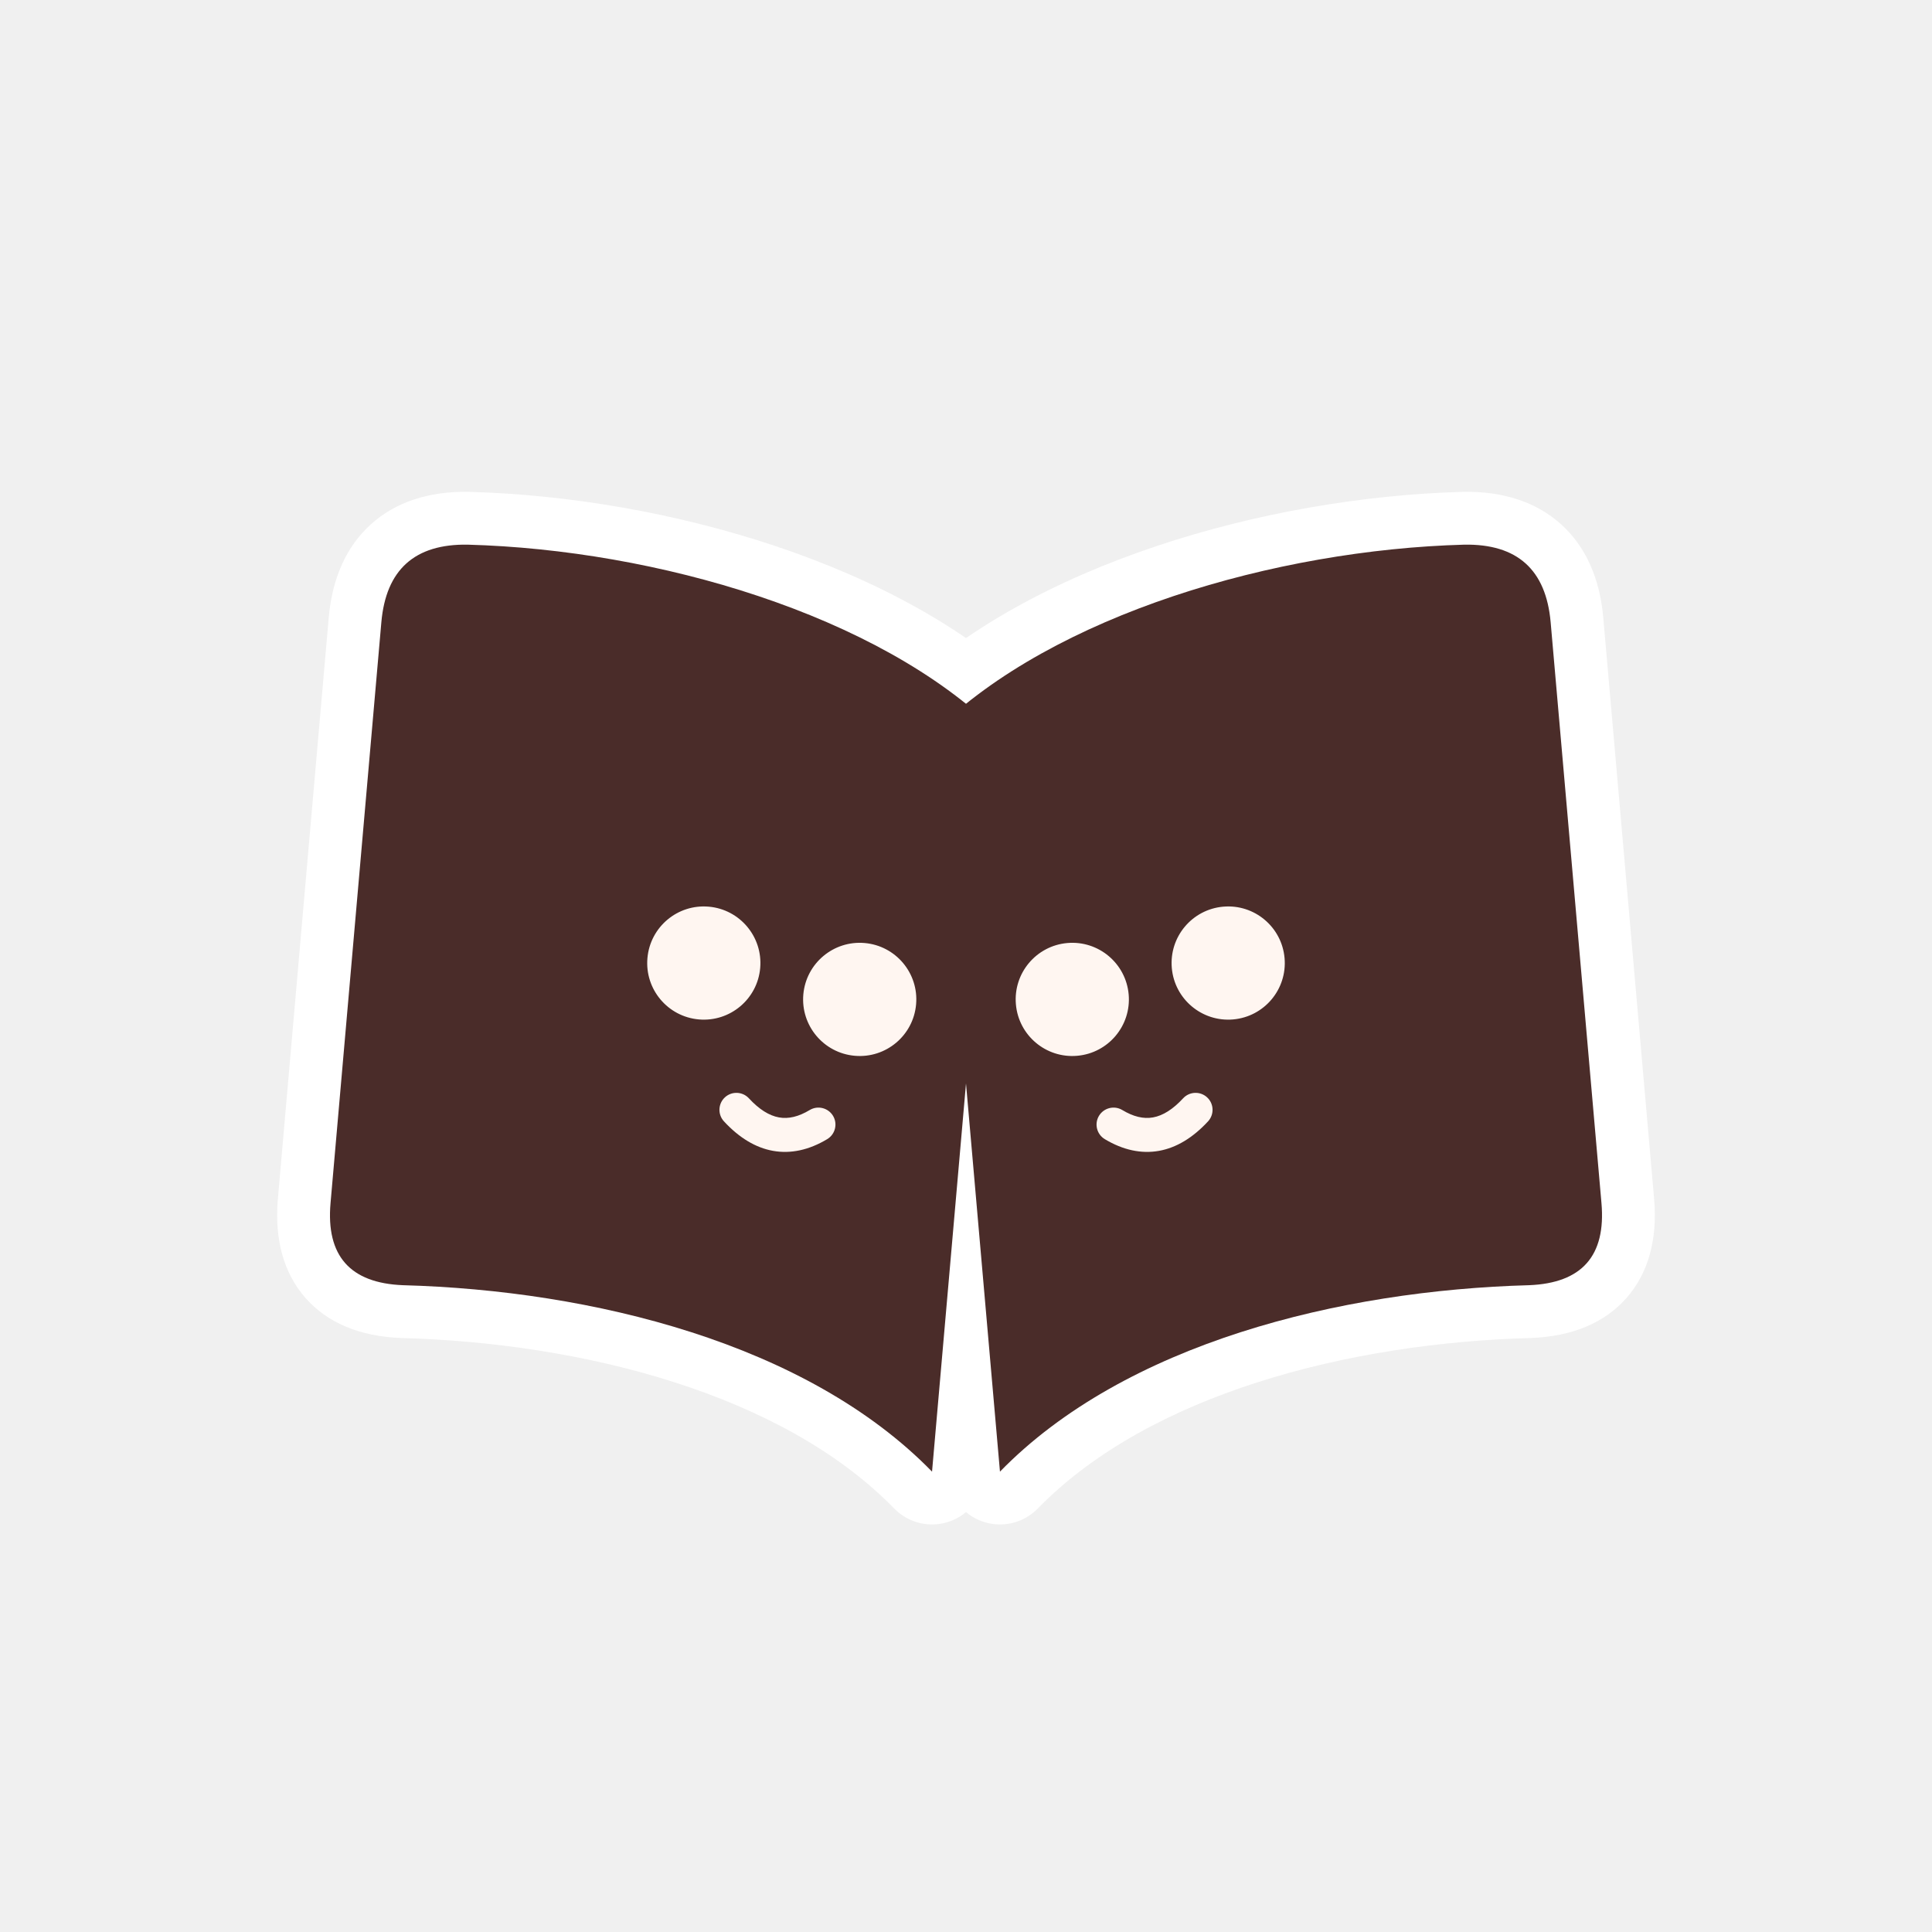
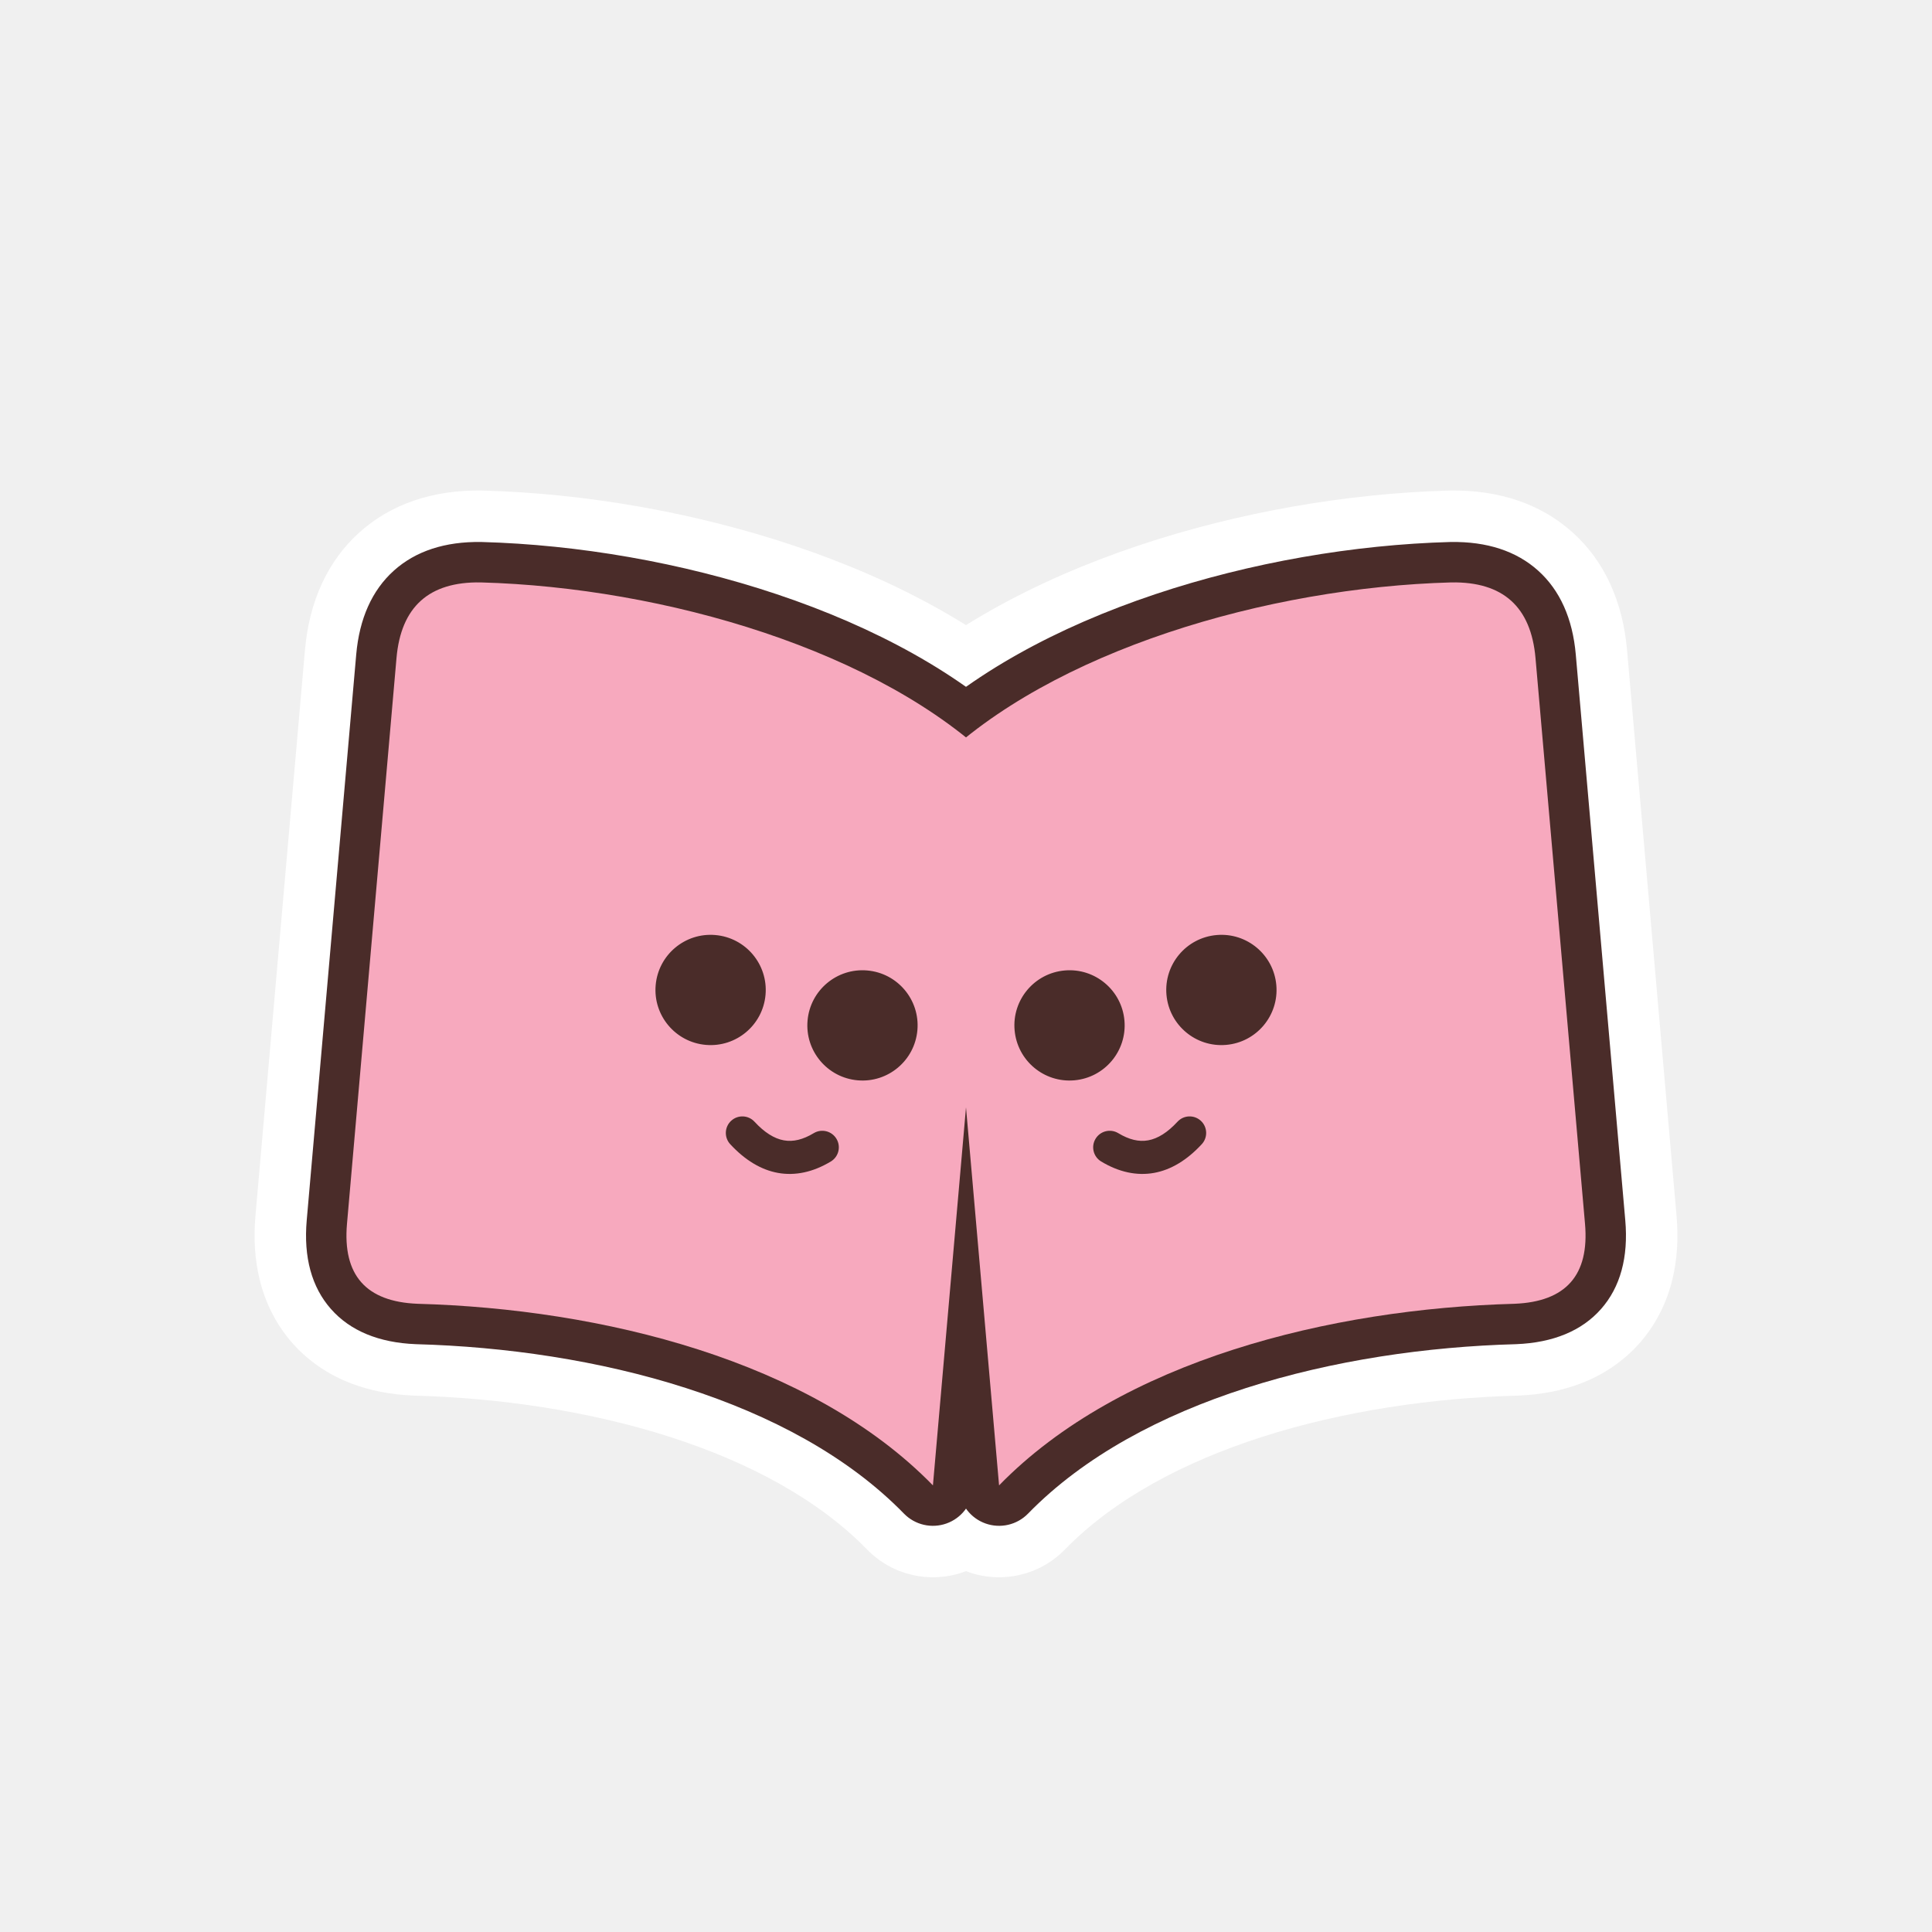
<svg xmlns="http://www.w3.org/2000/svg" width="1024" height="1024" viewBox="0 0 1024 1024">
  <g>
    <g>
-       <path d="M528.34 387.5 C465.48 325.79 348.03 291.42 247.88 288.68 C219.82 288.23 204.56 301.95 202.12 329.85 L175.19 637.67 C172.75 665.57 185.54 680.07 213.55 681.18 C313.69 683.92 427.68 711.96 494 780 Z" fill="#ffffff" />
-       <path d="M556.23 389.94 L521.89 782.44 C520.94 793.35 513.72 802.69 503.41 806.37 C493.1 810.05 481.59 807.38 473.95 799.54 C444.07 768.89 402.72 747.18 357.88 732.76 C311.1 717.71 260.2 710.47 212.78 709.17 C212.66 709.17 212.55 709.16 212.43 709.16 C190.6 708.29 173.5 701.09 161.95 687.99 C150.38 674.87 145.39 656.99 147.3 635.23 L174.23 327.41 C176.08 306.28 183.69 289.5 196.67 277.82 C209.63 266.16 227.11 260.34 248.33 260.68 C248.44 260.69 248.54 260.69 248.65 260.69 C301.48 262.14 358.62 271.9 410.98 289.42 C464.86 307.46 513.4 333.59 547.96 367.52 C553.93 373.38 556.96 381.6 556.23 389.94 Z M230.02 332.29 L203.08 640.11 C202.77 643.76 202.84 646.69 203.32 649 C203.49 649.82 203.76 650.66 203.96 650.95 C204.22 651.19 205.02 651.56 205.83 651.84 C208.54 652.77 211.65 653.08 214.5 653.2 C267.17 654.65 323.26 662.8 375.03 679.45 C409.63 690.58 442.2 705.46 470.74 724.63 L499.24 398.81 C471.52 375.12 433.93 356.16 393.21 342.53 C346.15 326.77 294.55 317.98 247.29 316.67 L247.29 316.67 C240.99 316.59 236.16 317.62 234.12 319.45 C232.08 321.29 230.57 325.99 230.02 332.29 Z" fill="#ffffff" />
+       <path d="M527.92 404.95 C466.68 344.84 352.27 311.36 254.73 308.69 C227.38 308.26 212.53 321.62 210.15 348.79 L183.91 648.65 C181.54 675.82 193.99 689.94 221.28 691.03 C318.82 693.7 429.86 721.01 494.47 787.29 Z" fill="#ffffff" />
+       <path d="M576.44 409.2 L542.99 791.53 C541.33 810.5 528.77 826.76 510.83 833.16 C492.9 839.56 472.88 834.92 459.59 821.28 C433 794.01 395.56 774.61 355.31 761.67 C311.68 747.64 264.1 740.92 219.94 739.71 C219.74 739.71 219.54 739.7 219.34 739.69 C207.22 739.21 196.1 737.05 186.18 733.26 C161.32 723.74 143.91 703.98 137.6 678.12 C135.08 667.8 134.34 656.49 135.4 644.4 L161.63 344.55 C163.91 318.51 173.8 297.21 190.5 282.18 C207.18 267.18 229.37 259.58 255.5 259.99 C255.69 260 255.87 260 256.06 260.01 C309.64 261.47 367.39 271.35 420.4 289.09 C476.04 307.72 525.99 334.81 562.04 370.2 C572.42 380.39 577.7 394.7 576.44 409.2 Z M258.27 357.54 L233.32 642.72 C283.54 644.94 336.21 653.2 385.14 668.94 C409.06 676.63 432.02 686.09 453.44 697.45 L477.23 425.48 C453.32 407.35 422.42 392.49 389.48 381.47 C347.21 367.32 300.91 359.2 258.27 357.54 Z" fill="#ffffff" />
    </g>
    <g>
-       <path d="M495.66 387.5 C558.52 325.79 675.97 291.42 776.12 288.68 C804.18 288.23 819.44 301.95 821.88 329.85 L848.81 637.67 C851.25 665.57 838.46 680.07 810.45 681.18 C710.31 683.92 596.32 711.96 530 780 Z" fill="#ffffff" />
-       <path d="M849.77 327.41 L876.7 635.23 C878.61 656.99 873.62 674.87 862.05 687.99 C850.5 701.09 833.4 708.29 811.57 709.16 C811.45 709.16 811.34 709.17 811.22 709.17 C763.8 710.47 712.9 717.71 666.12 732.76 C621.28 747.18 579.93 768.89 550.05 799.54 C542.41 807.38 530.9 810.05 520.59 806.37 C510.28 802.69 503.06 793.35 502.11 782.44 L467.77 389.94 C467.04 381.6 470.07 373.38 476.04 367.52 C510.6 333.59 559.14 307.46 613.02 289.42 C665.38 271.9 722.52 262.14 775.35 260.69 C775.46 260.69 775.56 260.69 775.67 260.68 C796.89 260.34 814.37 266.16 827.33 277.82 C840.31 289.5 847.92 306.28 849.77 327.41 Z M524.76 398.81 L553.26 724.63 C581.8 705.46 614.37 690.58 648.97 679.45 C700.74 662.8 756.83 654.65 809.5 653.2 C812.35 653.08 815.46 652.77 818.17 651.84 C818.98 651.56 819.78 651.19 820.04 650.95 C820.24 650.66 820.51 649.82 820.68 649 C821.16 646.69 821.23 643.76 820.92 640.11 L793.98 332.29 C793.43 325.99 791.92 321.29 789.88 319.45 C787.84 317.62 783.01 316.59 776.71 316.67 C729.45 317.98 677.85 326.77 630.79 342.53 C590.07 356.16 552.48 375.12 524.76 398.81 Z" fill="#ffffff" />
+       <path d="M496.08 404.95 C557.32 344.84 671.73 311.36 769.27 308.69 C796.62 308.26 811.47 321.62 813.85 348.79 L840.09 648.65 C842.46 675.82 830.01 689.94 802.72 691.03 C705.18 693.7 594.14 721.01 529.53 787.29 Z" fill="#ffffff" />
+       <path d="M862.37 344.55 L888.6 644.4 C889.66 656.49 888.92 667.8 886.4 678.12 C880.09 703.98 862.68 723.74 837.82 733.26 C827.9 737.05 816.78 739.21 804.66 739.69 C804.46 739.7 804.26 739.71 804.06 739.71 C759.9 740.92 712.32 747.64 668.69 761.67 C628.44 774.61 591 794.01 564.41 821.28 C551.12 834.92 531.1 839.56 513.17 833.16 C495.23 826.76 482.67 810.5 481.01 791.53 L447.56 409.2 C446.3 394.7 451.58 380.39 461.96 370.2 C498.01 334.81 547.96 307.72 603.6 289.09 C656.61 271.35 714.36 261.47 767.94 260.01 C768.13 260 768.31 260 768.5 259.99 C794.63 259.58 816.82 267.18 833.5 282.18 C850.2 297.21 860.09 318.51 862.37 344.55 Z M765.73 357.54 C723.09 359.2 676.79 367.32 634.52 381.47 C601.58 392.49 570.68 407.35 546.77 425.48 L570.56 697.45 C591.98 686.09 614.94 676.63 638.86 668.94 C687.79 653.2 740.46 644.94 790.68 642.72 Z" fill="#ffffff" />
    </g>
-     <path d="M480 560 L544 560 L544 760 L480 760 Z" fill="#ffffff" />
-     <path d="M528.34 387.5 C465.48 325.79 348.03 291.42 247.88 288.68 C219.82 288.23 204.56 301.95 202.12 329.85 L175.19 637.67 C172.75 665.57 185.54 680.07 213.55 681.18 C313.69 683.92 427.68 711.96 494 780 Z" fill="#4a2c29" />
-     <path d="M495.66 387.5 C558.52 325.79 675.97 291.42 776.12 288.68 C804.18 288.23 819.44 301.95 821.88 329.85 L848.81 637.67 C851.25 665.57 838.46 680.07 810.45 681.18 C710.31 683.92 596.32 711.96 530 780 Z" fill="#4a2c29" />
+     <path d="M471.09 572.99 L552.91 572.99 L552.91 802.87 L471.09 802.87 Z" fill="#ffffff" />
    <g>
-       <path d="M402.92 513.05 C401.48 529.55 386.92 541.76 370.42 540.32 C353.91 538.87 341.7 524.32 343.15 507.82 C344.59 491.31 359.14 479.1 375.65 480.55 C392.15 481.99 404.36 496.54 402.92 513.05 Z" fill="#fff6f1" />
-       <path d="M485.55 532.32 C484.11 548.83 469.56 561.04 453.05 559.59 C436.55 558.15 424.34 543.6 425.78 527.09 C427.23 510.59 441.78 498.38 458.28 499.82 C474.79 501.26 487 515.82 485.55 532.32 Z" fill="#fff6f1" />
-       <path d="M384.21 581.62 C387.86 578.25 393.56 578.48 396.93 582.13 C402.29 587.93 407.61 591.31 412.87 592.25 C417.93 593.16 423.29 591.87 429.16 588.34 C433.42 585.78 438.95 587.16 441.52 591.41 C444.08 595.67 442.7 601.2 438.44 603.77 C428.8 609.56 419.08 611.66 409.68 609.97 C400.51 608.32 391.76 603.06 383.71 594.34 C380.34 590.69 380.56 584.99 384.21 581.62 Z" fill="#fff6f1" />
+       <path d="M527.92 404.95 C466.68 344.84 352.27 311.36 254.73 308.69 C227.38 308.26 212.53 321.62 210.15 348.79 L183.91 648.65 C181.54 675.82 193.99 689.94 221.28 691.03 C318.82 693.7 429.86 721.01 494.47 787.29 Z" fill="#4a2c29" />
+       <path d="M549.26 406.82 L515.81 789.16 C515.08 797.5 509.56 804.66 501.67 807.47 C493.78 810.29 484.97 808.25 479.12 802.25 C449.33 771.68 408.28 750.05 363.66 735.71 C317.57 720.88 267.43 713.73 220.69 712.45 C220.6 712.45 220.51 712.44 220.43 712.44 C200.78 711.66 185.58 705.35 175.4 693.79 C165.2 682.23 160.85 666.36 162.57 646.78 L188.8 346.93 C190.47 327.84 197.21 312.83 208.74 302.46 C220.26 292.09 235.89 286.96 255.07 287.27 C255.15 287.27 255.23 287.27 255.31 287.27 C306.2 288.66 361.29 298.07 411.74 314.96 C463.36 332.24 509.92 357.25 542.93 389.66 C547.5 394.15 549.82 400.44 549.26 406.82 Z M231.5 350.66 L205.26 650.51 C204.63 657.72 205.49 663.11 207.55 665.45 C210.38 668.66 218.02 669.44 222 669.61 C310.19 672.04 407.39 693.74 476.75 743.93 L505.66 413.51 C477.85 389 439.67 369.5 398.14 355.6 C351.74 340.07 300.89 331.41 254.27 330.12 C246.33 330.01 240.59 331.46 237.41 334.32 C234.22 337.19 232.19 342.74 231.5 350.66 Z" fill="#4a2c29" />
    </g>
    <g>
-       <path d="M598.22 527.09 C599.66 543.6 587.45 558.15 570.95 559.59 C554.44 561.04 539.89 548.83 538.45 532.32 C537 515.82 549.21 501.26 565.72 499.82 C582.22 498.38 596.77 510.59 598.22 527.09 Z" fill="#fff6f1" />
-       <path d="M680.85 507.82 C682.3 524.32 670.09 538.87 653.58 540.32 C637.08 541.76 622.52 529.55 621.08 513.05 C619.64 496.54 631.85 481.99 648.35 480.55 C664.86 479.1 679.41 491.31 680.85 507.82 Z" fill="#fff6f1" />
-       <path d="M627.07 582.13 C630.44 578.48 636.14 578.25 639.79 581.62 C643.44 584.99 643.66 590.69 640.29 594.34 C632.24 603.06 623.49 608.32 614.32 609.97 C604.92 611.66 595.2 609.56 585.56 603.77 C581.3 601.2 579.92 595.67 582.48 591.41 C585.05 587.16 590.58 585.78 594.84 588.34 C600.71 591.87 606.07 593.16 611.13 592.25 C616.39 591.31 621.71 587.93 627.07 582.13 Z" fill="#fff6f1" />
+       <path d="M496.08 404.95 C557.32 344.84 671.73 311.36 769.27 308.69 C796.62 308.26 811.47 321.62 813.85 348.79 L840.09 648.65 C842.46 675.82 830.01 689.94 802.72 691.03 C705.18 693.7 594.14 721.01 529.53 787.29 Z" fill="#4a2c29" />
+       <path d="M835.2 346.93 L861.43 646.78 C863.15 666.36 858.8 682.23 848.6 693.79 C838.42 705.35 823.22 711.66 803.57 712.44 C803.49 712.44 803.4 712.45 803.31 712.45 C756.57 713.73 706.43 720.88 660.34 735.71 C615.72 750.05 574.67 771.68 544.88 802.25 C539.03 808.25 530.22 810.29 522.33 807.47 C514.44 804.66 508.92 797.5 508.19 789.16 L474.74 406.82 C474.18 400.44 476.5 394.15 481.07 389.66 C514.08 357.25 560.64 332.24 612.26 314.96 C662.71 298.07 717.8 288.66 768.69 287.27 C768.77 287.27 768.85 287.27 768.93 287.27 C788.11 286.96 803.74 292.09 815.26 302.46 C826.79 312.83 833.53 327.84 835.2 346.93 Z M769.73 330.12 C723.11 331.41 672.26 340.07 625.86 355.6 C584.33 369.5 546.15 389 518.34 413.51 L547.25 743.93 C616.61 693.74 713.81 672.04 802 669.61 C805.98 669.44 813.62 668.66 816.45 665.45 C818.51 663.11 819.37 657.72 818.74 650.51 L792.5 350.66 C791.81 342.74 789.78 337.19 786.59 334.32 C783.41 331.46 777.67 330.01 769.73 330.12 Z" fill="#4a2c29" />
+     </g>
+     <path d="M482.78 572.99 L541.22 572.99 L541.22 793.13 L482.78 793.13 Z" fill="#4a2c29" />
+     <path d="M527.92 404.95 C466.68 344.84 352.27 311.36 254.73 308.69 C227.38 308.26 212.53 321.62 210.15 348.79 L183.91 648.65 C181.54 675.82 193.99 689.94 221.28 691.03 C318.82 693.7 429.86 721.01 494.47 787.29 Z" fill="#f7a9be" />
+     <path d="M496.08 404.95 C557.32 344.84 671.73 311.36 769.27 308.69 C796.62 308.26 811.47 321.62 813.85 348.79 L840.09 648.65 C842.46 675.82 830.01 689.94 802.72 691.03 C705.18 693.7 594.14 721.01 529.53 787.29 Z" fill="#f7a9be" />
+     <g>
+       <path d="M405.75 527.25 C404.34 543.33 390.16 555.22 374.09 553.81 C358.01 552.41 346.11 538.23 347.52 522.15 C348.93 506.08 363.1 494.18 379.18 495.59 C395.26 497 407.15 511.17 405.75 527.25 Z" fill="#4a2c29" />
+       <path d="M486.24 546.02 C484.83 562.1 470.66 574 454.58 572.59 C438.5 571.18 426.61 557.01 428.02 540.93 C429.42 524.85 443.6 512.96 459.67 514.37 C475.75 515.77 487.65 529.95 486.24 546.02 Z" fill="#4a2c29" />
+       <path d="M387.52 594.05 C391.08 590.76 396.63 590.98 399.91 594.54 C405.13 600.19 410.31 603.48 415.44 604.4 C420.4 605.3 425.56 604.05 431.31 600.59 C435.46 598.1 440.85 599.44 443.34 603.59 C445.84 607.74 444.5 613.12 440.35 615.62 C430.96 621.27 421.49 623.3 412.33 621.66 C403.4 620.05 394.88 614.93 387.03 606.44 C383.75 602.88 383.97 597.33 387.52 594.05 Z" fill="#4a2c29" />
+     </g>
+     <g>
+       <path d="M595.98 540.93 C597.39 557.01 585.5 571.18 569.42 572.59 C553.34 574 539.17 562.1 537.76 546.02 C536.35 529.95 548.25 515.77 564.33 514.37 C580.4 512.96 594.58 524.85 595.98 540.93 Z" fill="#4a2c29" />
+       <path d="M676.48 522.15 C677.89 538.23 665.99 552.41 649.91 553.81 C633.84 555.22 619.66 543.33 618.25 527.25 C616.85 511.17 628.74 497 644.82 495.59 C660.9 494.18 675.07 506.08 676.48 522.15 Z" fill="#4a2c29" />
+       <path d="M624.09 594.54 C627.37 590.98 632.92 590.76 636.48 594.05 C640.03 597.33 640.25 602.88 636.97 606.44 C629.12 614.93 620.6 620.05 611.67 621.66 C602.51 623.3 593.04 621.27 583.65 615.62 C579.5 613.12 578.16 607.74 580.66 603.59 C583.15 599.44 588.54 598.1 592.69 600.59 C598.44 604.05 603.6 605.3 608.56 604.4 C613.69 603.48 618.87 600.19 624.09 594.54 Z" fill="#4a2c29" />
    </g>
  </g>
</svg>
